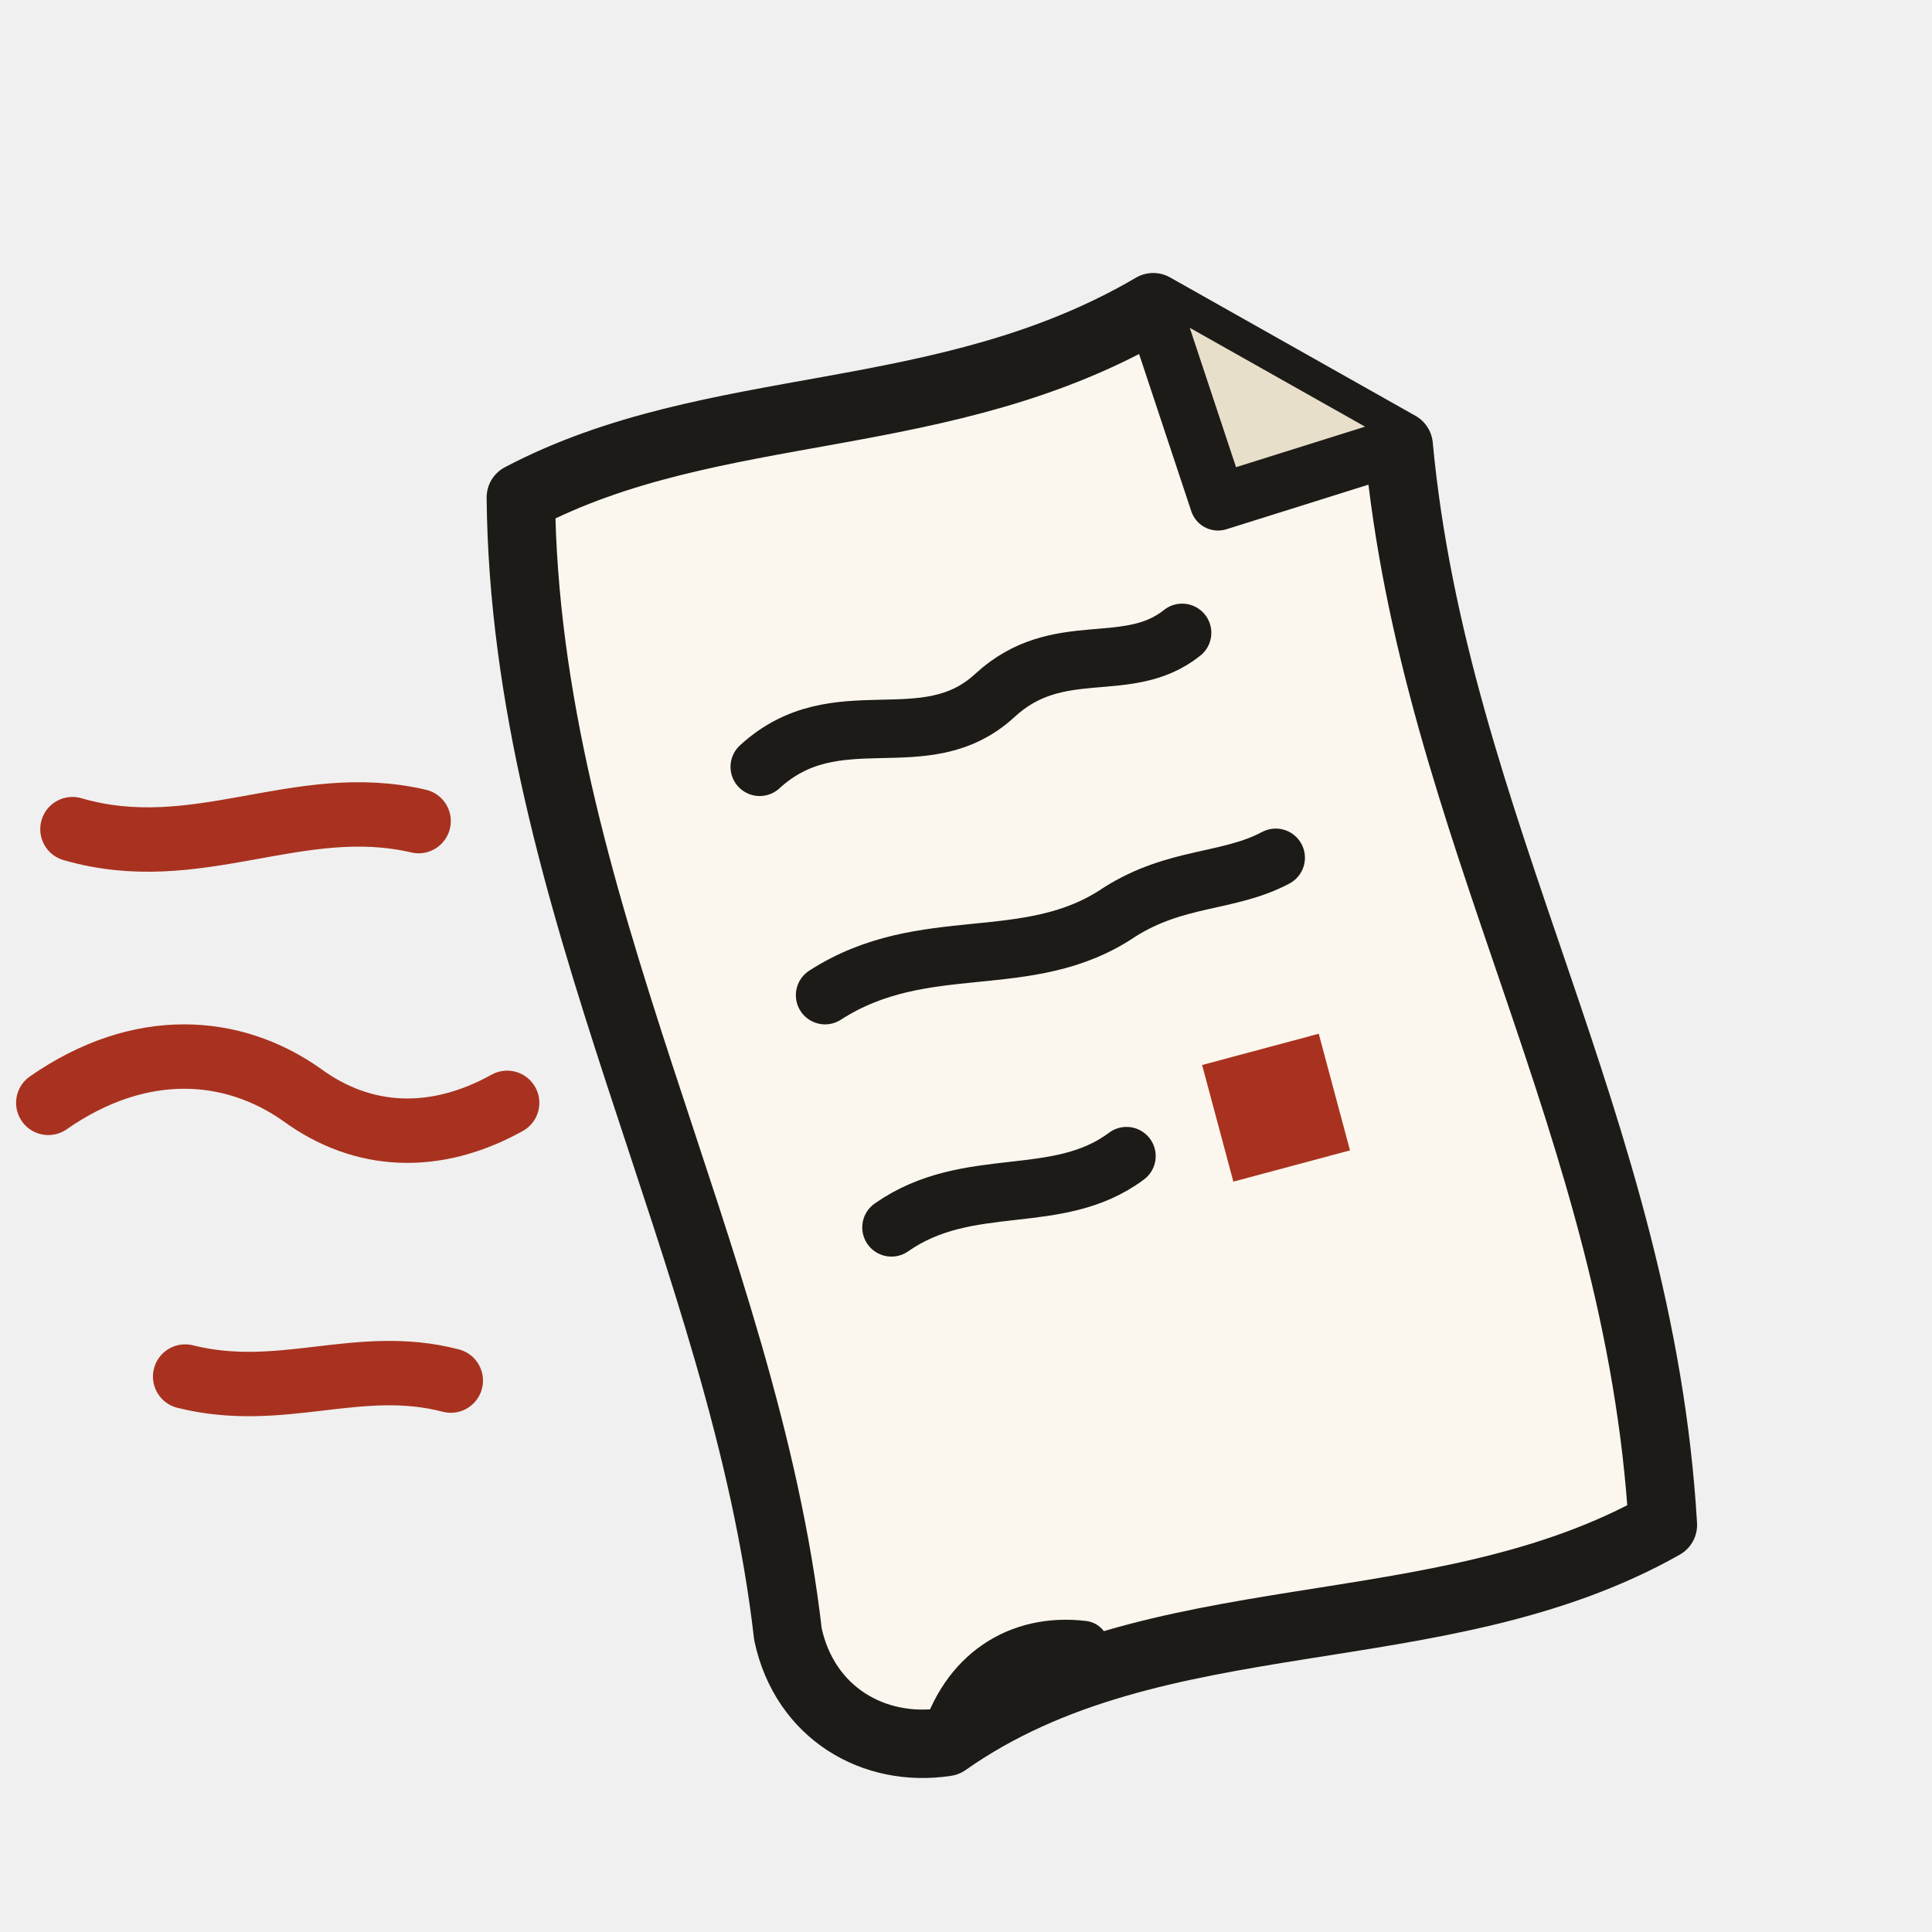
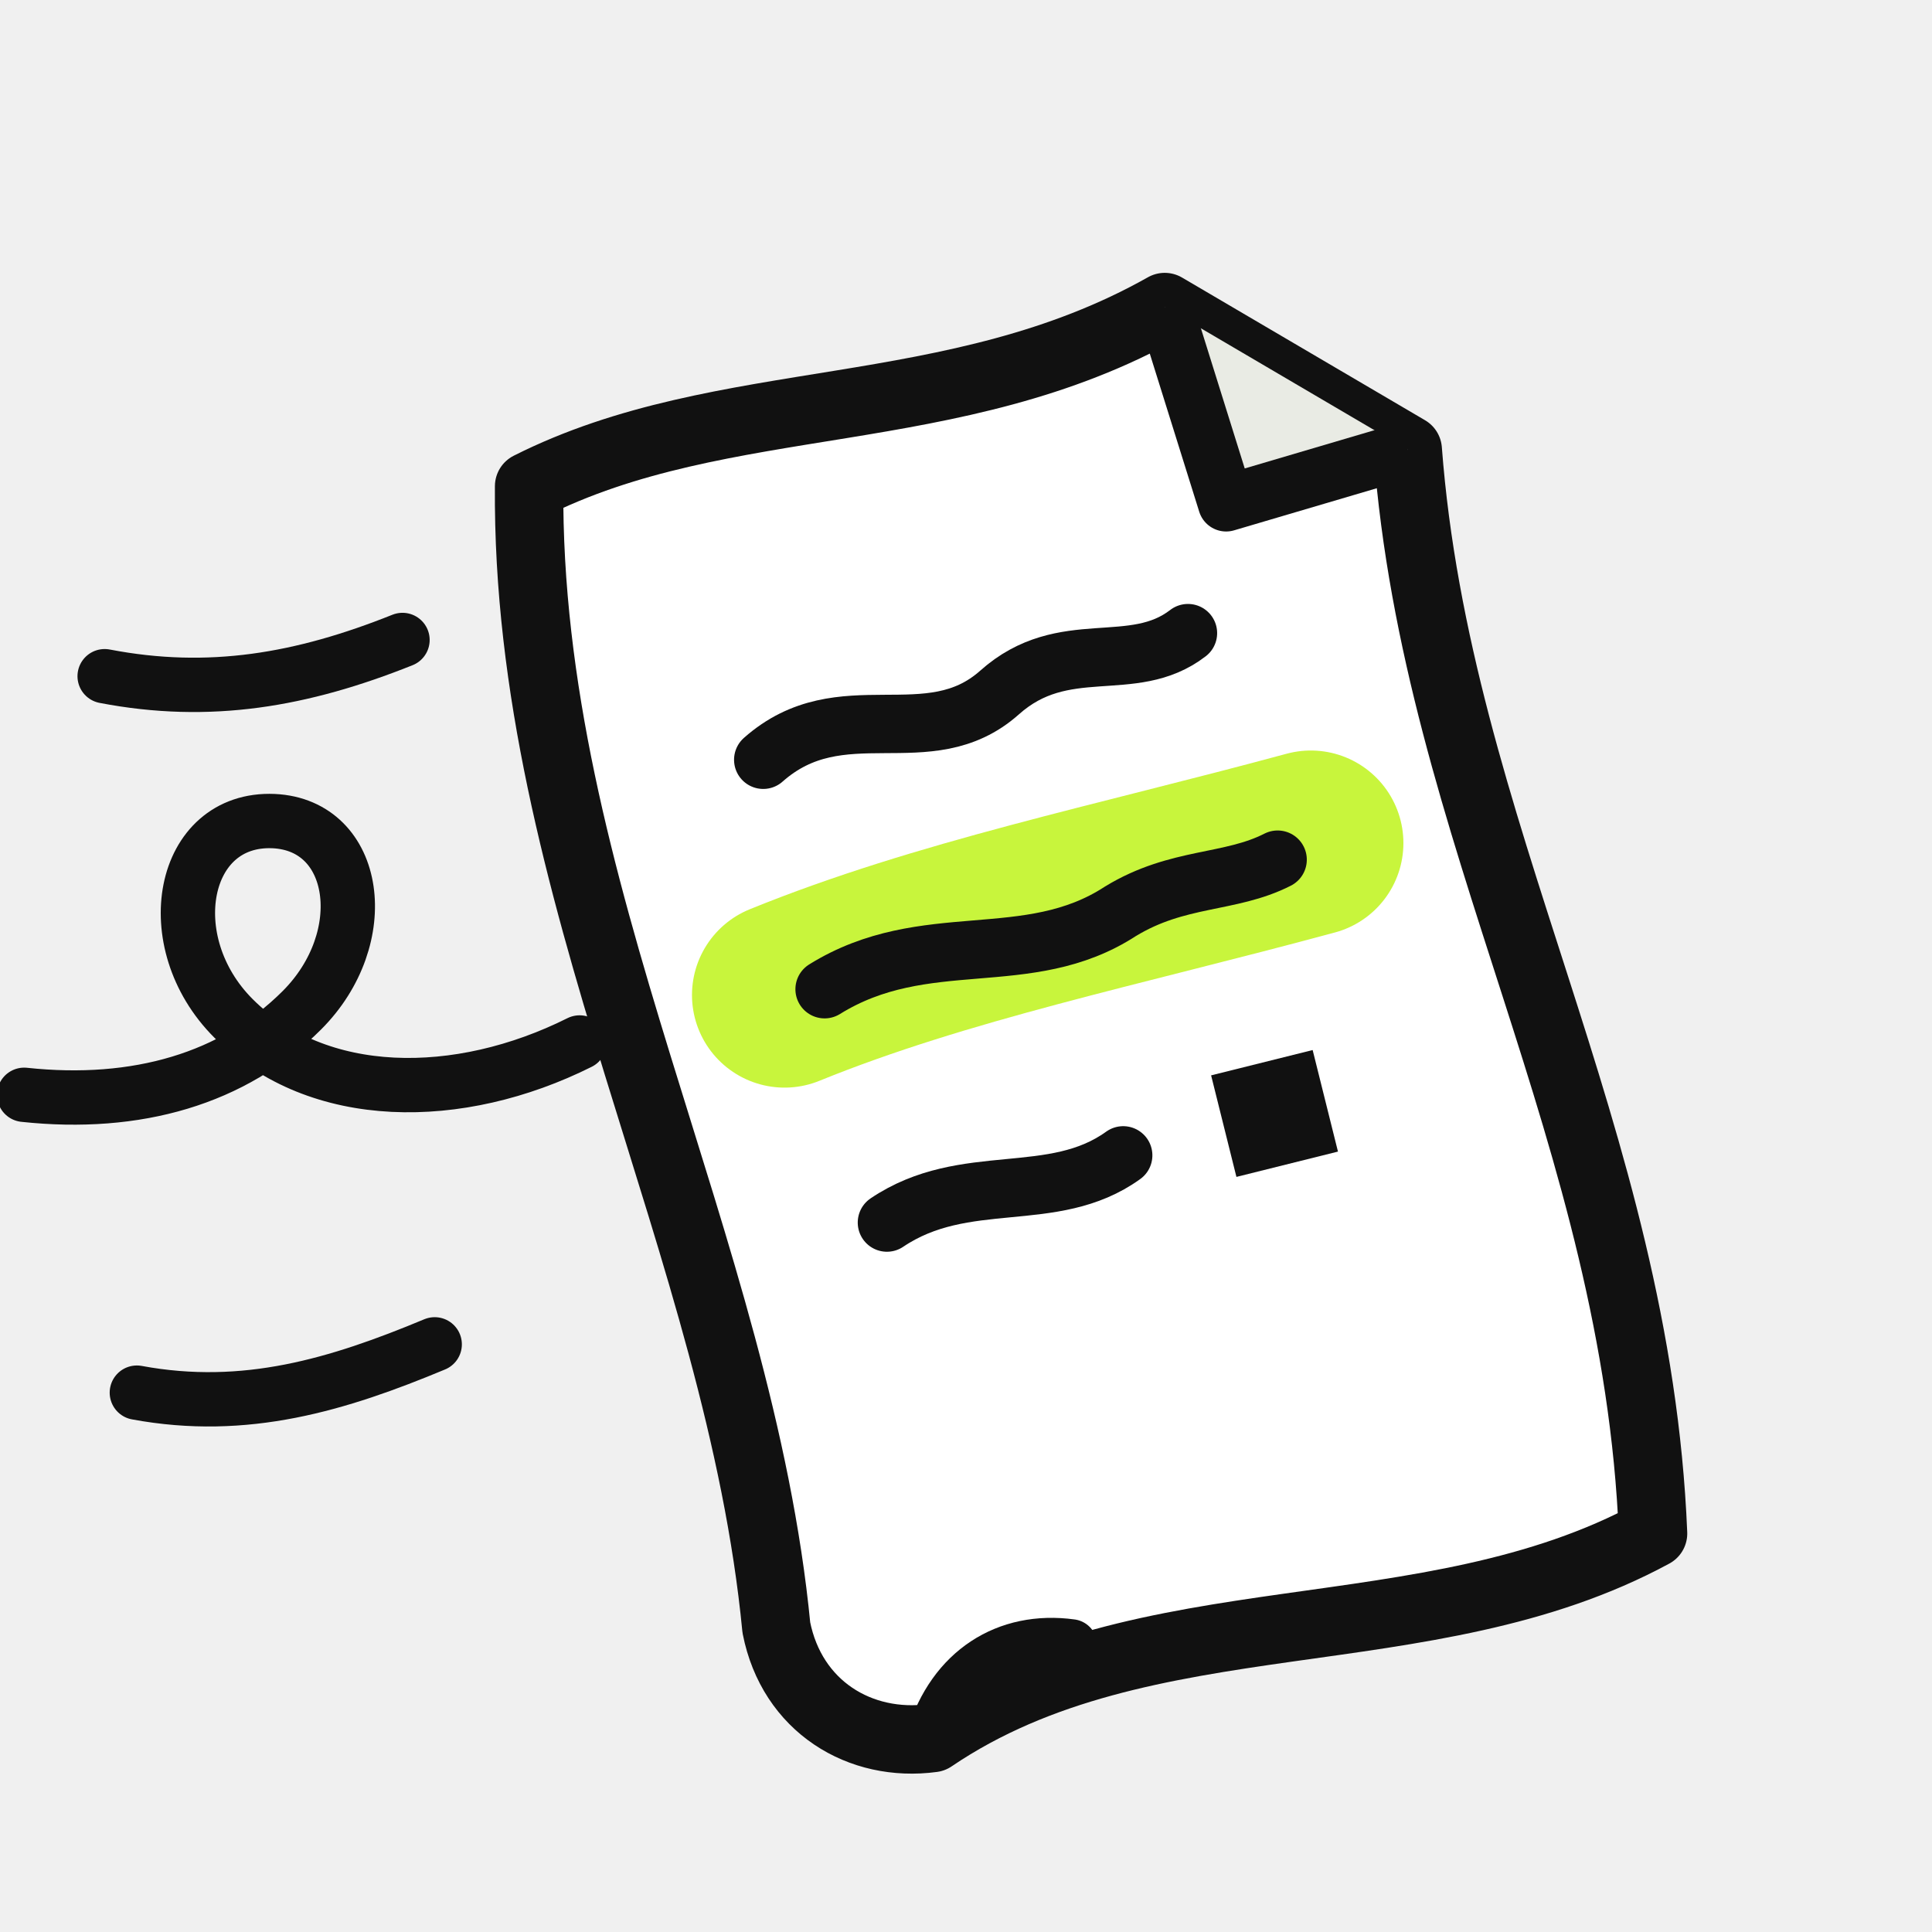
<svg xmlns="http://www.w3.org/2000/svg" viewBox="0 0 48 48" width="48" height="48">
-   <g fill="none" stroke="#a8321f" stroke-width="1.6" stroke-linecap="round">
-     <path d="M1.8 20.6c3.1.9 5.6-.9 8.6-.2" />
-     <path d="M1.2 27.4c2.3-1.6 4.6-1.4 6.3-.2 1.5 1.1 3.3 1.2 5.1.2" />
-     <path d="M4.6 34.2c2.4.6 4.3-.5 6.6.1" />
+   <g fill="none" stroke="#111" stroke-width="1.35" stroke-linecap="round" stroke-linejoin="round">
+     <path d="M2.6 16.8c2.6.5 4.9.1 7.4-.9" />
+     <path d="M.6 27.2c2.8.3 5.2-.4 6.9-2.1 1.8-1.8 1.4-4.6-.7-4.7-2.3-.1-2.9 3-1 4.9 2.1 2.1 5.6 2.1 8.6.6" />
+     <path d="M3.4 34.6c2.7.5 5-.2 7.4-1.2" />
  </g>
-   <g transform="rotate(-15 29 24)">
-     <path d="M16.5 8.6c5.3-1.2 10.6 1.1 16.4-.5l5 4.9c-1.6 9.4 1.4 17.9-.6 27.6-6.2 1.6-12.6-1.6-18.6.6-1.8-.2-3.2-1.6-3.1-3.6 1.4-9.4-1.6-19.3.9-29z" fill="#fbf7ee" stroke="#1d1b17" stroke-width="1.7" stroke-linejoin="round" />
-     <path d="M32.9 8.1l.3 5.1 4.7-.2" fill="#e8dfcb" stroke="#1d1b17" stroke-width="1.4" stroke-linejoin="round" />
-     <path d="M18.7 41.2c.9-1.5 2.4-2 3.9-1.4" fill="none" stroke="#1d1b17" stroke-width="1.3" stroke-linecap="round" />
-     <g fill="none" stroke="#1d1b17" stroke-width="1.45" stroke-linecap="round">
+   <g transform="rotate(-14 29 24)">
+     <path d="M16.5 8.6c5.3-1.2 10.6 1.1 16.4-.5l5 4.9c-1.6 9.4 1.4 17.9-.6 27.6-6.2 1.6-12.6-1.6-18.6.6-1.8-.2-3.2-1.6-3.1-3.6 1.4-9.4-1.6-19.3.9-29z" fill="#fff" stroke="#111" stroke-width="1.7" stroke-linejoin="round" />
+     <path d="M32.9 8.1l.3 5.1 4.7-.2" fill="#e9ebe4" stroke="#111" stroke-width="1.4" stroke-linejoin="round" />
+     <path d="M18.7 41.2c.9-1.5 2.4-2 3.9-1.4" fill="none" stroke="#111" stroke-width="1.3" stroke-linecap="round" />
+     <path d="M19.6 22.4c4.2-.6 8.6-.4 13.6-.5" fill="none" stroke="#c8f53c" stroke-width="4.6" stroke-linecap="round" />
+     <g fill="none" stroke="#111" stroke-width="1.45" stroke-linecap="round">
      <path d="M20.5 16.6c2.3-1.2 4 .9 6.1-.2 1.9-1 3.3.4 4.9-.3" />
      <path d="M20.6 22.5c2.8-.9 5 .8 7.6-.1 1.6-.5 2.8 0 4.1-.3" />
      <path d="M20.7 28.5c2.2-.8 4.1.6 6.1-.2" />
    </g>
-     <rect x="29.2" y="26.6" width="3" height="3" fill="#a8321f" />
+     <rect x="29.4" y="26.9" width="2.6" height="2.6" fill="#111" />
  </g>
</svg>
